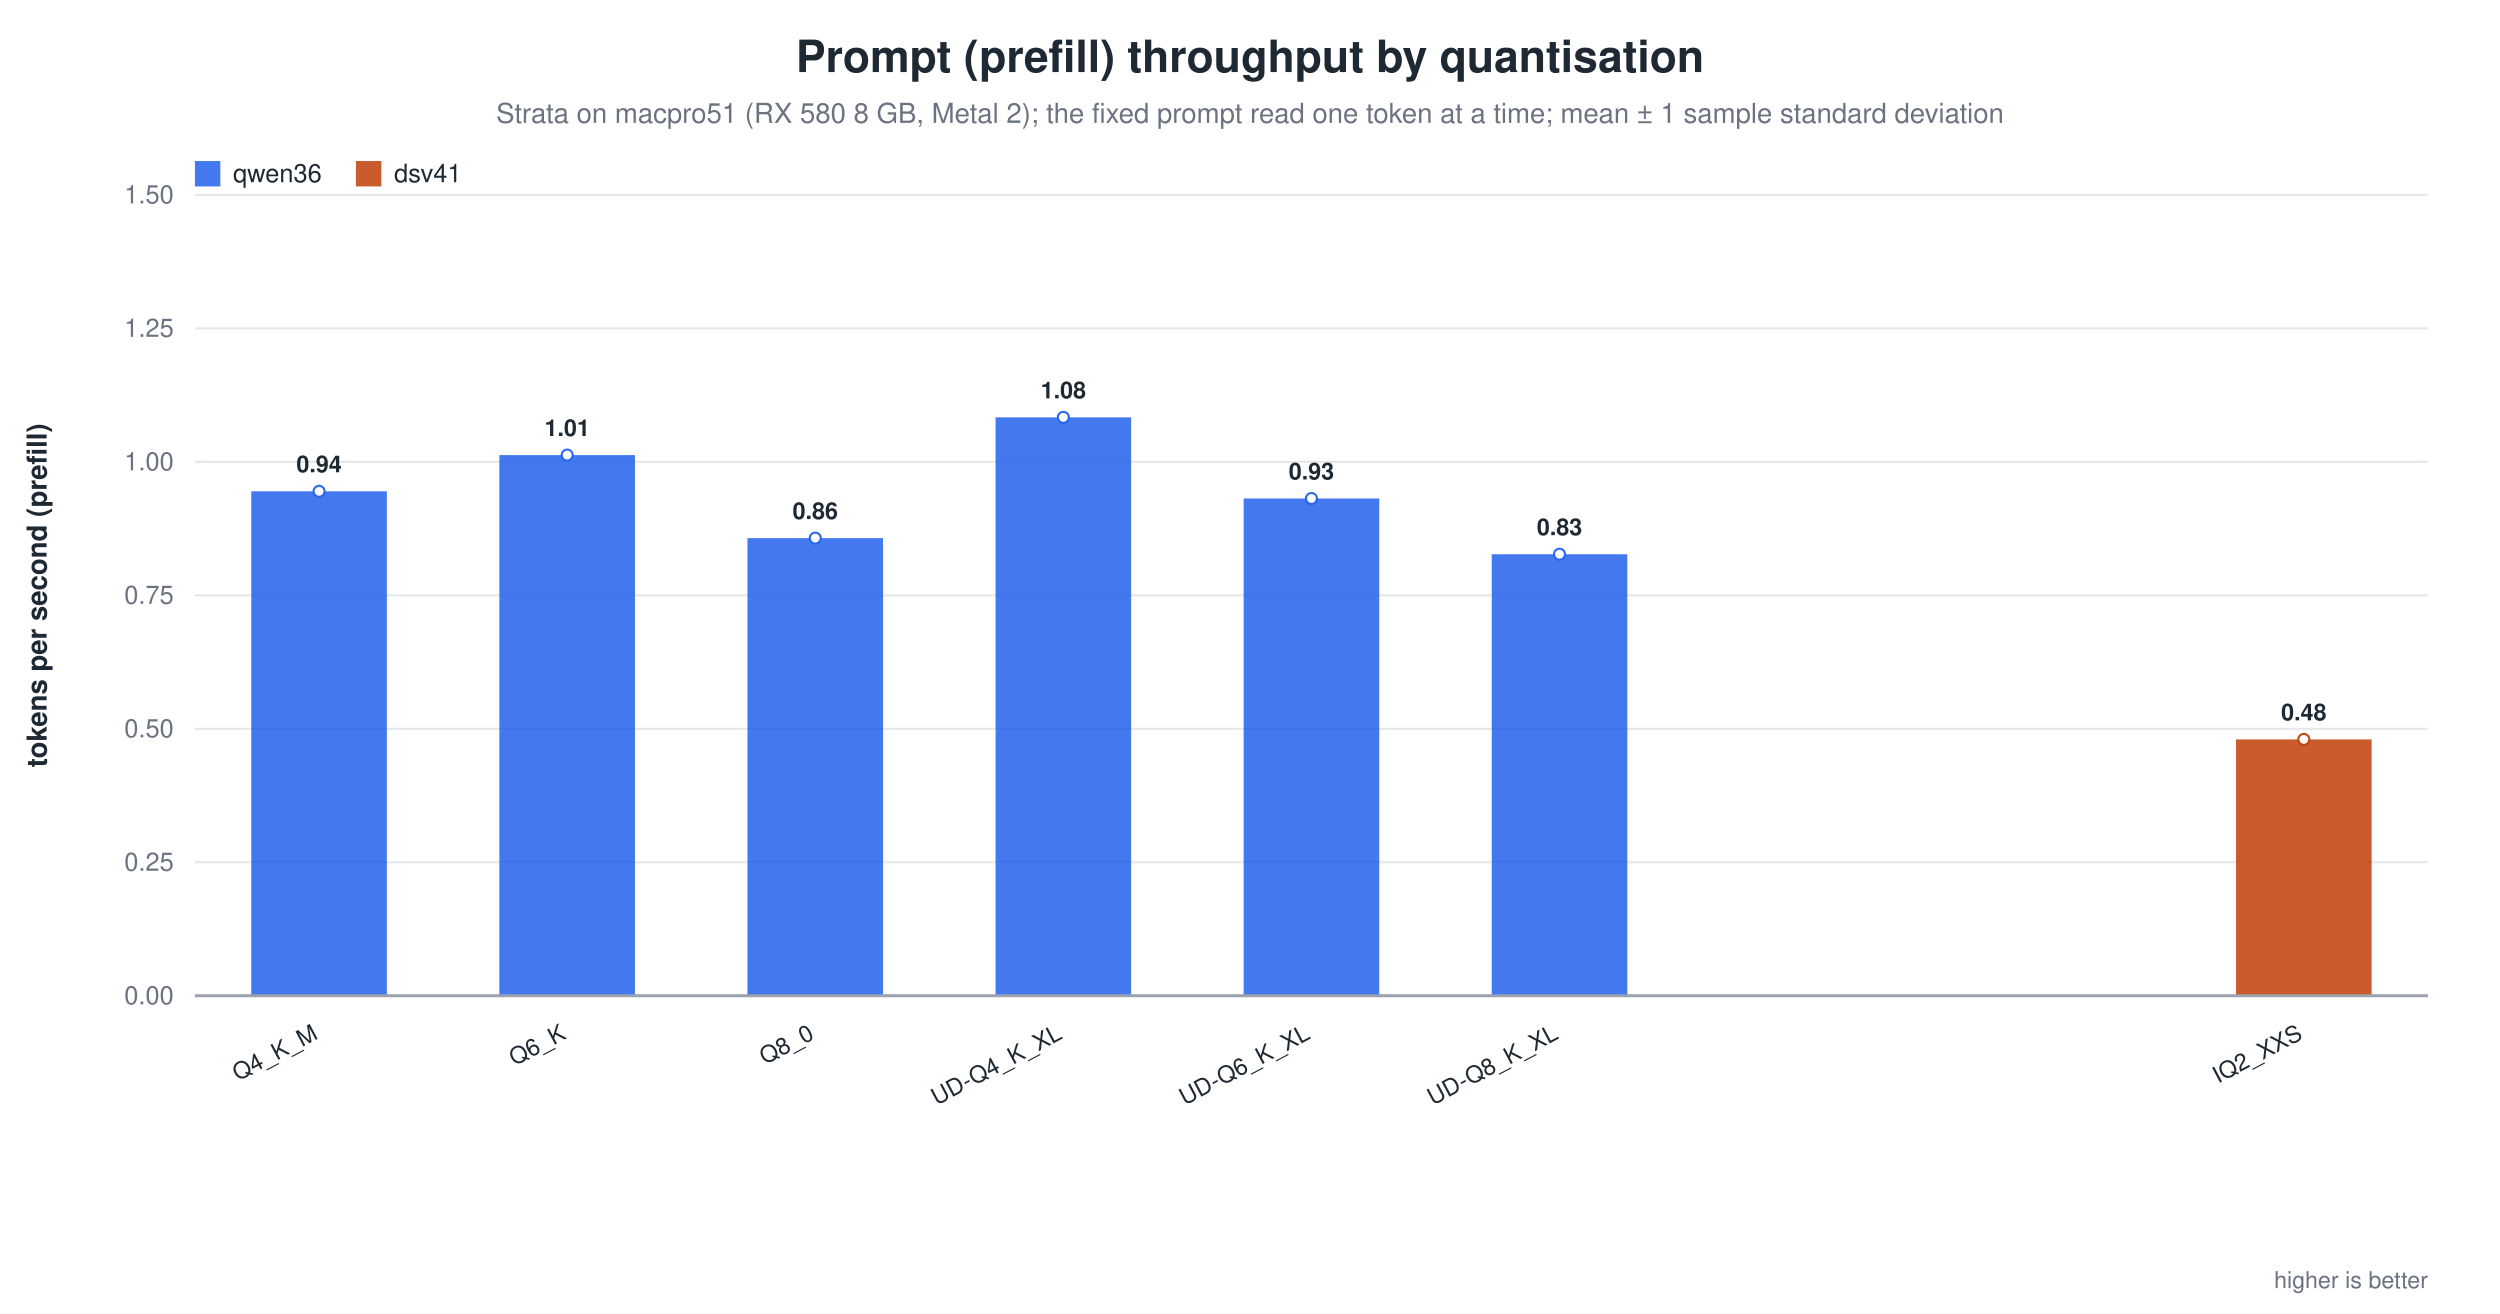
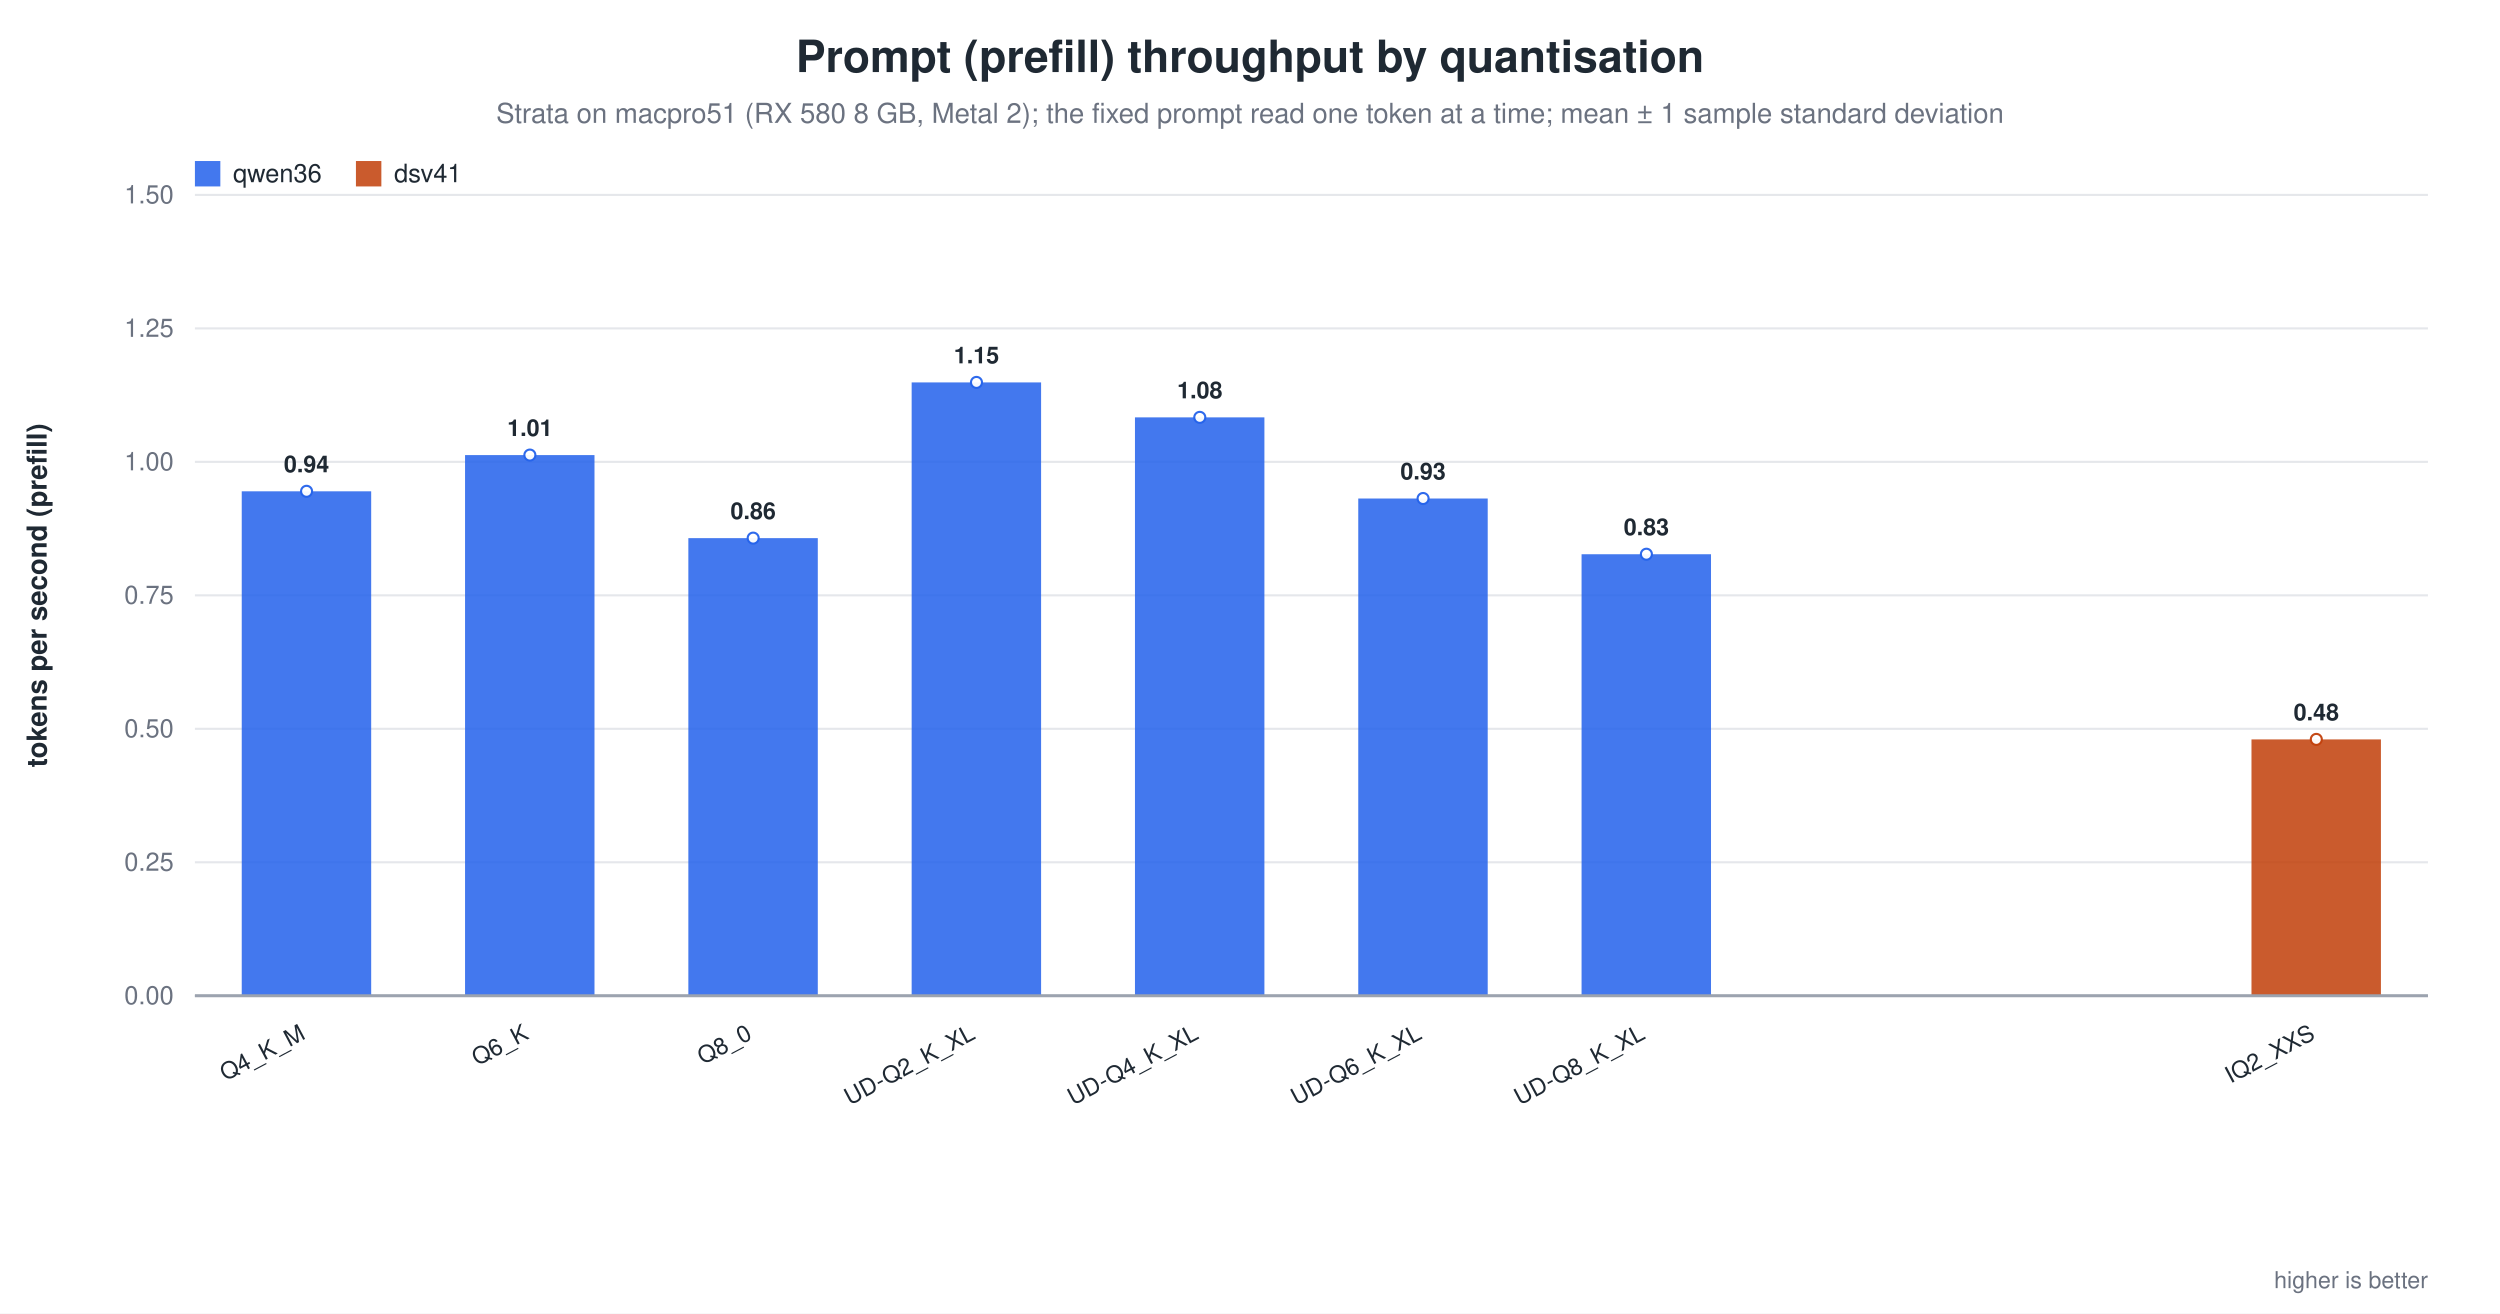
<svg xmlns="http://www.w3.org/2000/svg" width="1180" height="620" viewBox="0 0 1180 620" role="img" aria-label="Prompt (prefill) throughput by quantisation">
  <rect width="1180" height="620" fill="white" />
  <text x="590.0" y="34" text-anchor="middle" font-family="Helvetica, Arial, sans-serif" font-size="21" font-weight="600" fill="#1f2933">Prompt (prefill) throughput by quantisation</text>
  <text x="590.0" y="58" text-anchor="middle" font-family="Helvetica, Arial, sans-serif" font-size="13" fill="#6b7280">Strata on macpro51 (RX 580 8 GB, Metal 2); the fixed prompt read one token at a time; mean ± 1 sample standard deviation</text>
  <line x1="92.0" y1="470.0" x2="1146.0" y2="470.0" stroke="#9ca3af" stroke-width="1.0" />
  <text x="82.0" y="474.0" text-anchor="end" font-family="Helvetica, Arial, sans-serif" font-size="12" fill="#6b7280" font-weight="400">0.00</text>
  <line x1="92.0" y1="407.0" x2="1146.0" y2="407.0" stroke="#e5e7eb" stroke-width="1.0" />
  <text x="82.0" y="411.0" text-anchor="end" font-family="Helvetica, Arial, sans-serif" font-size="12" fill="#6b7280" font-weight="400">0.25</text>
  <line x1="92.0" y1="344.0" x2="1146.0" y2="344.0" stroke="#e5e7eb" stroke-width="1.0" />
  <text x="82.0" y="348.0" text-anchor="end" font-family="Helvetica, Arial, sans-serif" font-size="12" fill="#6b7280" font-weight="400">0.50</text>
  <line x1="92.0" y1="281.0" x2="1146.0" y2="281.0" stroke="#e5e7eb" stroke-width="1.0" />
  <text x="82.0" y="285.0" text-anchor="end" font-family="Helvetica, Arial, sans-serif" font-size="12" fill="#6b7280" font-weight="400">0.75</text>
  <line x1="92.0" y1="218.0" x2="1146.0" y2="218.0" stroke="#e5e7eb" stroke-width="1.0" />
  <text x="82.0" y="222.0" text-anchor="end" font-family="Helvetica, Arial, sans-serif" font-size="12" fill="#6b7280" font-weight="400">1.00</text>
  <line x1="92.0" y1="155.0" x2="1146.0" y2="155.0" stroke="#e5e7eb" stroke-width="1.0" />
  <text x="82.0" y="159.0" text-anchor="end" font-family="Helvetica, Arial, sans-serif" font-size="12" fill="#6b7280" font-weight="400">1.25</text>
  <line x1="92.0" y1="92.0" x2="1146.0" y2="92.0" stroke="#e5e7eb" stroke-width="1.0" />
  <text x="82.0" y="96.0" text-anchor="end" font-family="Helvetica, Arial, sans-serif" font-size="12" fill="#6b7280" font-weight="400">1.50</text>
  <text x="22.0" y="281.0" text-anchor="middle" font-family="Helvetica, Arial, sans-serif" font-size="13" fill="#1f2933" font-weight="600" transform="rotate(-90.0 22.0 281.0)">tokens per second (prefill)</text>
-   <rect x="118.6" y="231.9" width="64.0" height="238.1" fill="#2563eb" opacity="0.86" />
-   <circle cx="150.6" cy="231.9" r="2.6" fill="white" stroke="#2563eb" stroke-width="1.0" opacity="0.95" />
-   <text x="150.6" y="222.9" text-anchor="middle" font-family="Helvetica, Arial, sans-serif" font-size="11" fill="#1f2933" font-weight="600">0.94</text>
-   <text x="150.6" y="490.0" text-anchor="end" font-family="Helvetica, Arial, sans-serif" font-size="11" fill="#1f2933" font-weight="500" transform="rotate(-28.0 150.6 490.0)">Q4_K_M</text>
-   <rect x="235.7" y="214.8" width="64.0" height="255.2" fill="#2563eb" opacity="0.86" />
-   <circle cx="267.7" cy="214.8" r="2.6" fill="white" stroke="#2563eb" stroke-width="1.0" opacity="0.95" />
-   <text x="267.7" y="205.8" text-anchor="middle" font-family="Helvetica, Arial, sans-serif" font-size="11" fill="#1f2933" font-weight="600">1.01</text>
-   <text x="267.7" y="490.0" text-anchor="end" font-family="Helvetica, Arial, sans-serif" font-size="11" fill="#1f2933" font-weight="500" transform="rotate(-28.0 267.7 490.0)">Q6_K</text>
-   <rect x="352.8" y="254.0" width="64.0" height="216.0" fill="#2563eb" opacity="0.86" />
-   <circle cx="384.8" cy="254.0" r="2.6" fill="white" stroke="#2563eb" stroke-width="1.0" opacity="0.95" />
-   <text x="384.8" y="245.0" text-anchor="middle" font-family="Helvetica, Arial, sans-serif" font-size="11" fill="#1f2933" font-weight="600">0.86</text>
-   <text x="384.8" y="490.0" text-anchor="end" font-family="Helvetica, Arial, sans-serif" font-size="11" fill="#1f2933" font-weight="500" transform="rotate(-28.0 384.8 490.0)">Q8_0</text>
-   <rect x="469.9" y="197.0" width="64.0" height="273.0" fill="#2563eb" opacity="0.86" />
-   <circle cx="501.9" cy="197.0" r="2.6" fill="white" stroke="#2563eb" stroke-width="1.0" opacity="0.95" />
-   <text x="501.9" y="188.0" text-anchor="middle" font-family="Helvetica, Arial, sans-serif" font-size="11" fill="#1f2933" font-weight="600">1.08</text>
-   <text x="501.9" y="490.0" text-anchor="end" font-family="Helvetica, Arial, sans-serif" font-size="11" fill="#1f2933" font-weight="500" transform="rotate(-28.0 501.9 490.0)">UD-Q4_K_XL</text>
-   <rect x="587.0" y="235.3" width="64.0" height="234.7" fill="#2563eb" opacity="0.86" />
-   <circle cx="619.0" cy="235.3" r="2.6" fill="white" stroke="#2563eb" stroke-width="1.0" opacity="0.95" />
-   <text x="619.0" y="226.3" text-anchor="middle" font-family="Helvetica, Arial, sans-serif" font-size="11" fill="#1f2933" font-weight="600">0.93</text>
-   <text x="619.0" y="490.0" text-anchor="end" font-family="Helvetica, Arial, sans-serif" font-size="11" fill="#1f2933" font-weight="500" transform="rotate(-28.0 619.0 490.0)">UD-Q6_K_XL</text>
-   <rect x="704.1" y="261.6" width="64.0" height="208.4" fill="#2563eb" opacity="0.86" />
-   <circle cx="736.1" cy="261.6" r="2.6" fill="white" stroke="#2563eb" stroke-width="1.0" opacity="0.95" />
-   <text x="736.1" y="252.6" text-anchor="middle" font-family="Helvetica, Arial, sans-serif" font-size="11" fill="#1f2933" font-weight="600">0.83</text>
-   <text x="736.1" y="490.0" text-anchor="end" font-family="Helvetica, Arial, sans-serif" font-size="11" fill="#1f2933" font-weight="500" transform="rotate(-28.0 736.1 490.0)">UD-Q8_K_XL</text>
-   <rect x="1055.4" y="349.0" width="64.0" height="121.0" fill="#c2410c" opacity="0.86" />
-   <circle cx="1087.4" cy="349.0" r="2.6" fill="white" stroke="#c2410c" stroke-width="1.0" opacity="0.95" />
-   <text x="1087.4" y="340.0" text-anchor="middle" font-family="Helvetica, Arial, sans-serif" font-size="11" fill="#1f2933" font-weight="600">0.48</text>
-   <text x="1087.4" y="490.0" text-anchor="end" font-family="Helvetica, Arial, sans-serif" font-size="11" fill="#1f2933" font-weight="500" transform="rotate(-28.0 1087.4 490.0)">IQ2_XXS</text>
+   <rect x="114.1" y="231.9" width="61.1" height="238.1" fill="#2563eb" opacity="0.86" />
+   <circle cx="144.7" cy="231.9" r="2.6" fill="white" stroke="#2563eb" stroke-width="1.0" opacity="0.95" />
+   <text x="144.7" y="222.9" text-anchor="middle" font-family="Helvetica, Arial, sans-serif" font-size="11" fill="#1f2933" font-weight="600">0.94</text>
+   <text x="144.7" y="490.0" text-anchor="end" font-family="Helvetica, Arial, sans-serif" font-size="11" fill="#1f2933" font-weight="500" transform="rotate(-28.0 144.7 490.0)">Q4_K_M</text>
+   <rect x="219.5" y="214.8" width="61.1" height="255.2" fill="#2563eb" opacity="0.86" />
+   <circle cx="250.1" cy="214.8" r="2.6" fill="white" stroke="#2563eb" stroke-width="1.0" opacity="0.95" />
+   <text x="250.1" y="205.8" text-anchor="middle" font-family="Helvetica, Arial, sans-serif" font-size="11" fill="#1f2933" font-weight="600">1.01</text>
+   <text x="250.1" y="490.0" text-anchor="end" font-family="Helvetica, Arial, sans-serif" font-size="11" fill="#1f2933" font-weight="500" transform="rotate(-28.0 250.1 490.0)">Q6_K</text>
+   <rect x="324.9" y="254.0" width="61.1" height="216.0" fill="#2563eb" opacity="0.86" />
+   <circle cx="355.5" cy="254.0" r="2.6" fill="white" stroke="#2563eb" stroke-width="1.0" opacity="0.95" />
+   <text x="355.5" y="245.0" text-anchor="middle" font-family="Helvetica, Arial, sans-serif" font-size="11" fill="#1f2933" font-weight="600">0.86</text>
+   <text x="355.5" y="490.0" text-anchor="end" font-family="Helvetica, Arial, sans-serif" font-size="11" fill="#1f2933" font-weight="500" transform="rotate(-28.0 355.5 490.0)">Q8_0</text>
+   <rect x="430.3" y="180.5" width="61.1" height="289.5" fill="#2563eb" opacity="0.86" />
+   <circle cx="460.9" cy="180.5" r="2.6" fill="white" stroke="#2563eb" stroke-width="1.0" opacity="0.95" />
+   <text x="460.9" y="171.5" text-anchor="middle" font-family="Helvetica, Arial, sans-serif" font-size="11" fill="#1f2933" font-weight="600">1.15</text>
+   <text x="460.9" y="490.0" text-anchor="end" font-family="Helvetica, Arial, sans-serif" font-size="11" fill="#1f2933" font-weight="500" transform="rotate(-28.0 460.9 490.0)">UD-Q2_K_XL</text>
+   <rect x="535.7" y="197.0" width="61.1" height="273.0" fill="#2563eb" opacity="0.86" />
+   <circle cx="566.3" cy="197.0" r="2.6" fill="white" stroke="#2563eb" stroke-width="1.0" opacity="0.95" />
+   <text x="566.3" y="188.0" text-anchor="middle" font-family="Helvetica, Arial, sans-serif" font-size="11" fill="#1f2933" font-weight="600">1.08</text>
+   <text x="566.3" y="490.0" text-anchor="end" font-family="Helvetica, Arial, sans-serif" font-size="11" fill="#1f2933" font-weight="500" transform="rotate(-28.0 566.3 490.0)">UD-Q4_K_XL</text>
+   <rect x="641.1" y="235.3" width="61.1" height="234.7" fill="#2563eb" opacity="0.86" />
+   <circle cx="671.7" cy="235.3" r="2.6" fill="white" stroke="#2563eb" stroke-width="1.0" opacity="0.95" />
+   <text x="671.7" y="226.3" text-anchor="middle" font-family="Helvetica, Arial, sans-serif" font-size="11" fill="#1f2933" font-weight="600">0.93</text>
+   <text x="671.7" y="490.0" text-anchor="end" font-family="Helvetica, Arial, sans-serif" font-size="11" fill="#1f2933" font-weight="500" transform="rotate(-28.0 671.7 490.0)">UD-Q6_K_XL</text>
+   <rect x="746.5" y="261.6" width="61.1" height="208.4" fill="#2563eb" opacity="0.86" />
+   <circle cx="777.1" cy="261.6" r="2.6" fill="white" stroke="#2563eb" stroke-width="1.0" opacity="0.95" />
+   <text x="777.1" y="252.6" text-anchor="middle" font-family="Helvetica, Arial, sans-serif" font-size="11" fill="#1f2933" font-weight="600">0.83</text>
+   <text x="777.1" y="490.0" text-anchor="end" font-family="Helvetica, Arial, sans-serif" font-size="11" fill="#1f2933" font-weight="500" transform="rotate(-28.0 777.1 490.0)">UD-Q8_K_XL</text>
+   <rect x="1062.7" y="349.0" width="61.1" height="121.0" fill="#c2410c" opacity="0.86" />
+   <circle cx="1093.3" cy="349.0" r="2.6" fill="white" stroke="#c2410c" stroke-width="1.0" opacity="0.95" />
+   <text x="1093.3" y="340.0" text-anchor="middle" font-family="Helvetica, Arial, sans-serif" font-size="11" fill="#1f2933" font-weight="600">0.48</text>
+   <text x="1093.3" y="490.0" text-anchor="end" font-family="Helvetica, Arial, sans-serif" font-size="11" fill="#1f2933" font-weight="500" transform="rotate(-28.0 1093.3 490.0)">IQ2_XXS</text>
  <line x1="92.0" y1="470.0" x2="1146.0" y2="470.0" stroke="#9ca3af" stroke-width="1.4" />
  <rect x="92.0" y="76.0" width="12.0" height="12.0" fill="#2563eb" opacity="0.86" />
  <text x="110.0" y="86.0" text-anchor="start" font-family="Helvetica, Arial, sans-serif" font-size="12" fill="#1f2933" font-weight="500">qwen36</text>
  <rect x="168.0" y="76.0" width="12.0" height="12.0" fill="#c2410c" opacity="0.86" />
  <text x="186.0" y="86.0" text-anchor="start" font-family="Helvetica, Arial, sans-serif" font-size="12" fill="#1f2933" font-weight="500">dsv41</text>
  <text x="1146.0" y="608.0" text-anchor="end" font-family="Helvetica, Arial, sans-serif" font-size="11" fill="#6b7280" font-weight="400">higher is better</text>
</svg>
